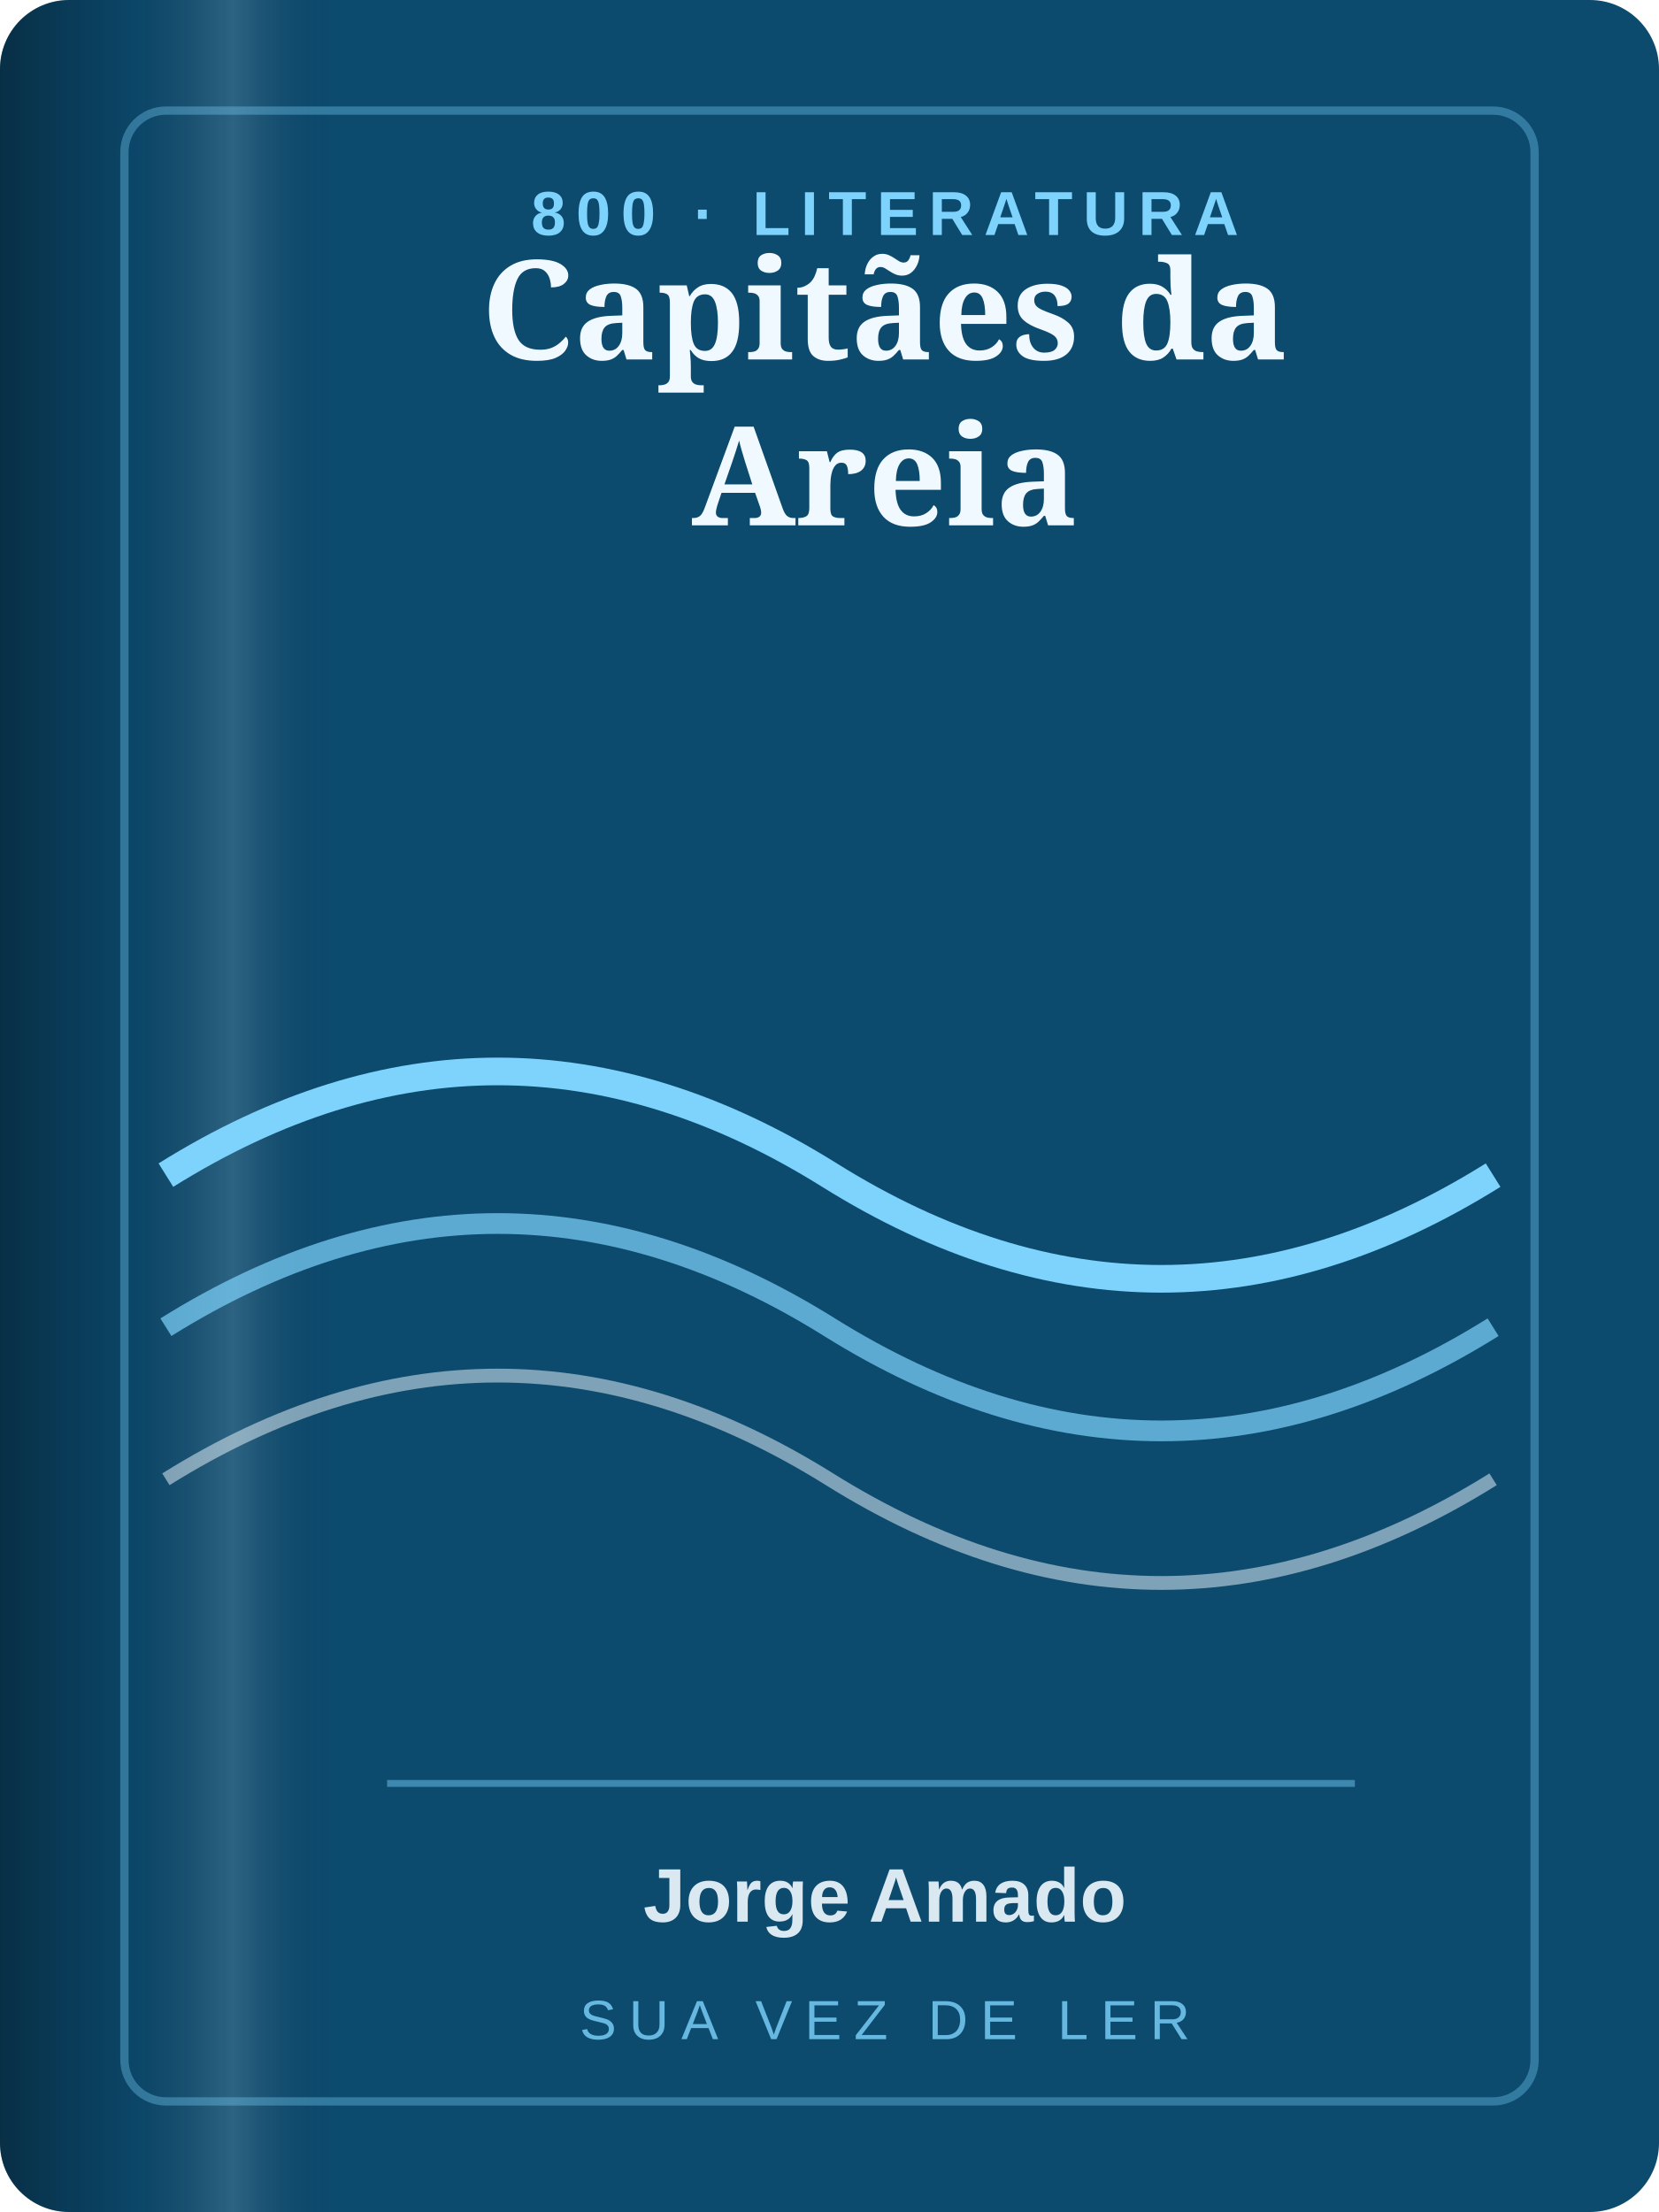
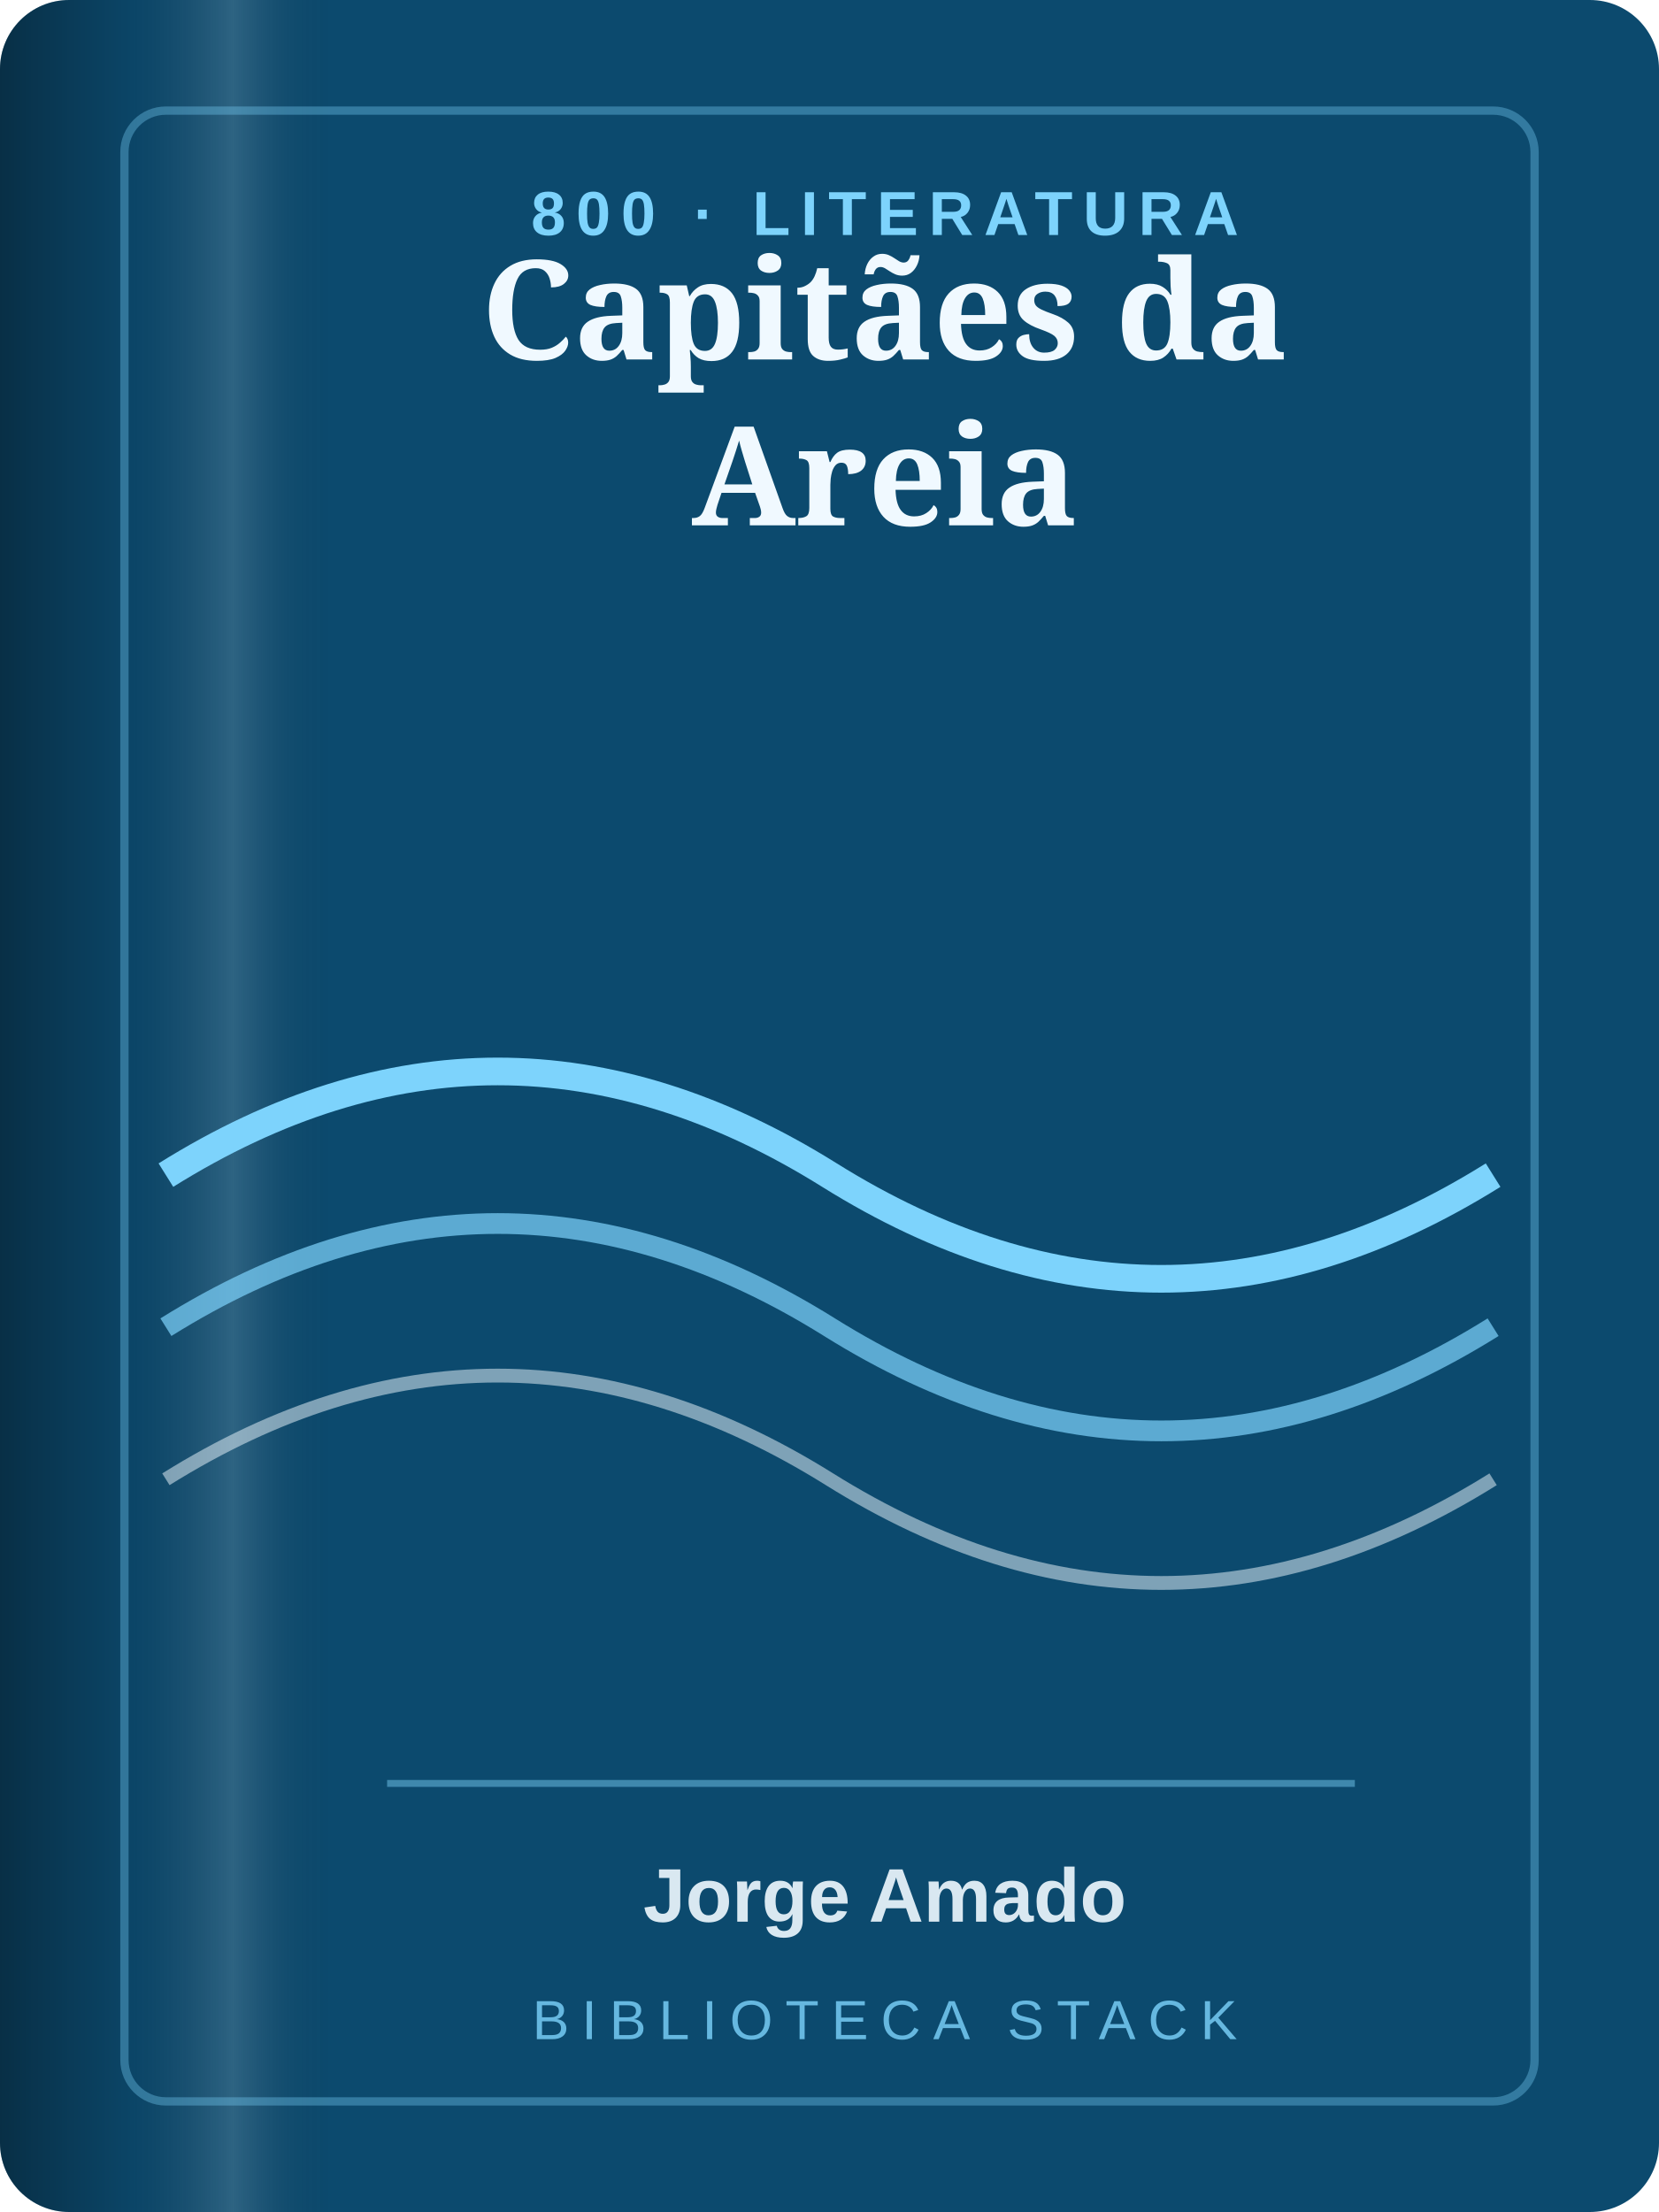
<svg xmlns="http://www.w3.org/2000/svg" viewBox="0 0 240 320" width="240" height="320">
  <defs>
    <linearGradient id="spine5" x1="0" y1="0" x2="1" y2="0">
      <stop offset="0%" stop-color="#000000" stop-opacity="0.36" />
      <stop offset="8%" stop-color="#000000" stop-opacity="0.06" />
      <stop offset="14%" stop-color="#FFFFFF" stop-opacity="0.14" />
      <stop offset="20%" stop-color="#000000" stop-opacity="0" />
    </linearGradient>
  </defs>
  <rect width="240" height="320" rx="10" fill="#0C4A6E" />
  <rect width="240" height="320" rx="10" fill="url(#spine5)" />
  <rect x="18" y="16" width="204" height="288" rx="6" fill="none" stroke="#7DD3FC" stroke-opacity="0.35" stroke-width="1.2" />
  <text x="128" y="34" text-anchor="middle" font-family="Arial, sans-serif" font-size="9" font-weight="700" letter-spacing="1.5" fill="#7DD3FC">800 · LITERATURA</text>
  <text x="128" y="52" text-anchor="middle" font-family="Georgia, serif" font-weight="700" font-size="20" fill="#F0F9FF">Capitães da</text>
  <text x="128" y="76" text-anchor="middle" font-family="Georgia, serif" font-weight="700" font-size="20" fill="#F0F9FF">Areia</text>
  <path d="M24 170 Q72 140 120 170 T216 170" fill="none" stroke="#7DD3FC" stroke-width="4" />
  <path d="M24 192 Q72 162 120 192 T216 192" fill="none" stroke="#7DD3FC" stroke-width="3" opacity="0.7" />
  <path d="M24 214 Q72 184 120 214 T216 214" fill="none" stroke="#F0F9FF" stroke-width="2" opacity="0.5" />
  <line x1="56" y1="258" x2="196" y2="258" stroke="#7DD3FC" stroke-opacity="0.45" stroke-width="1" />
  <text x="128" y="278" text-anchor="middle" font-family="Arial, sans-serif" font-size="11" font-weight="600" fill="#F0F9FF" opacity="0.9">Jorge Amado</text>
-   <text x="128" y="295" text-anchor="middle" font-family="Arial, sans-serif" font-size="8" letter-spacing="1.8" fill="#7DD3FC" opacity="0.8">SUA VEZ DE LER</text>
+   <text x="128" y="295" text-anchor="middle" font-family="Arial, sans-serif" font-size="8" letter-spacing="1.8" fill="#7DD3FC" opacity="0.8">BIBLIOTECA STACK</text>
</svg>
